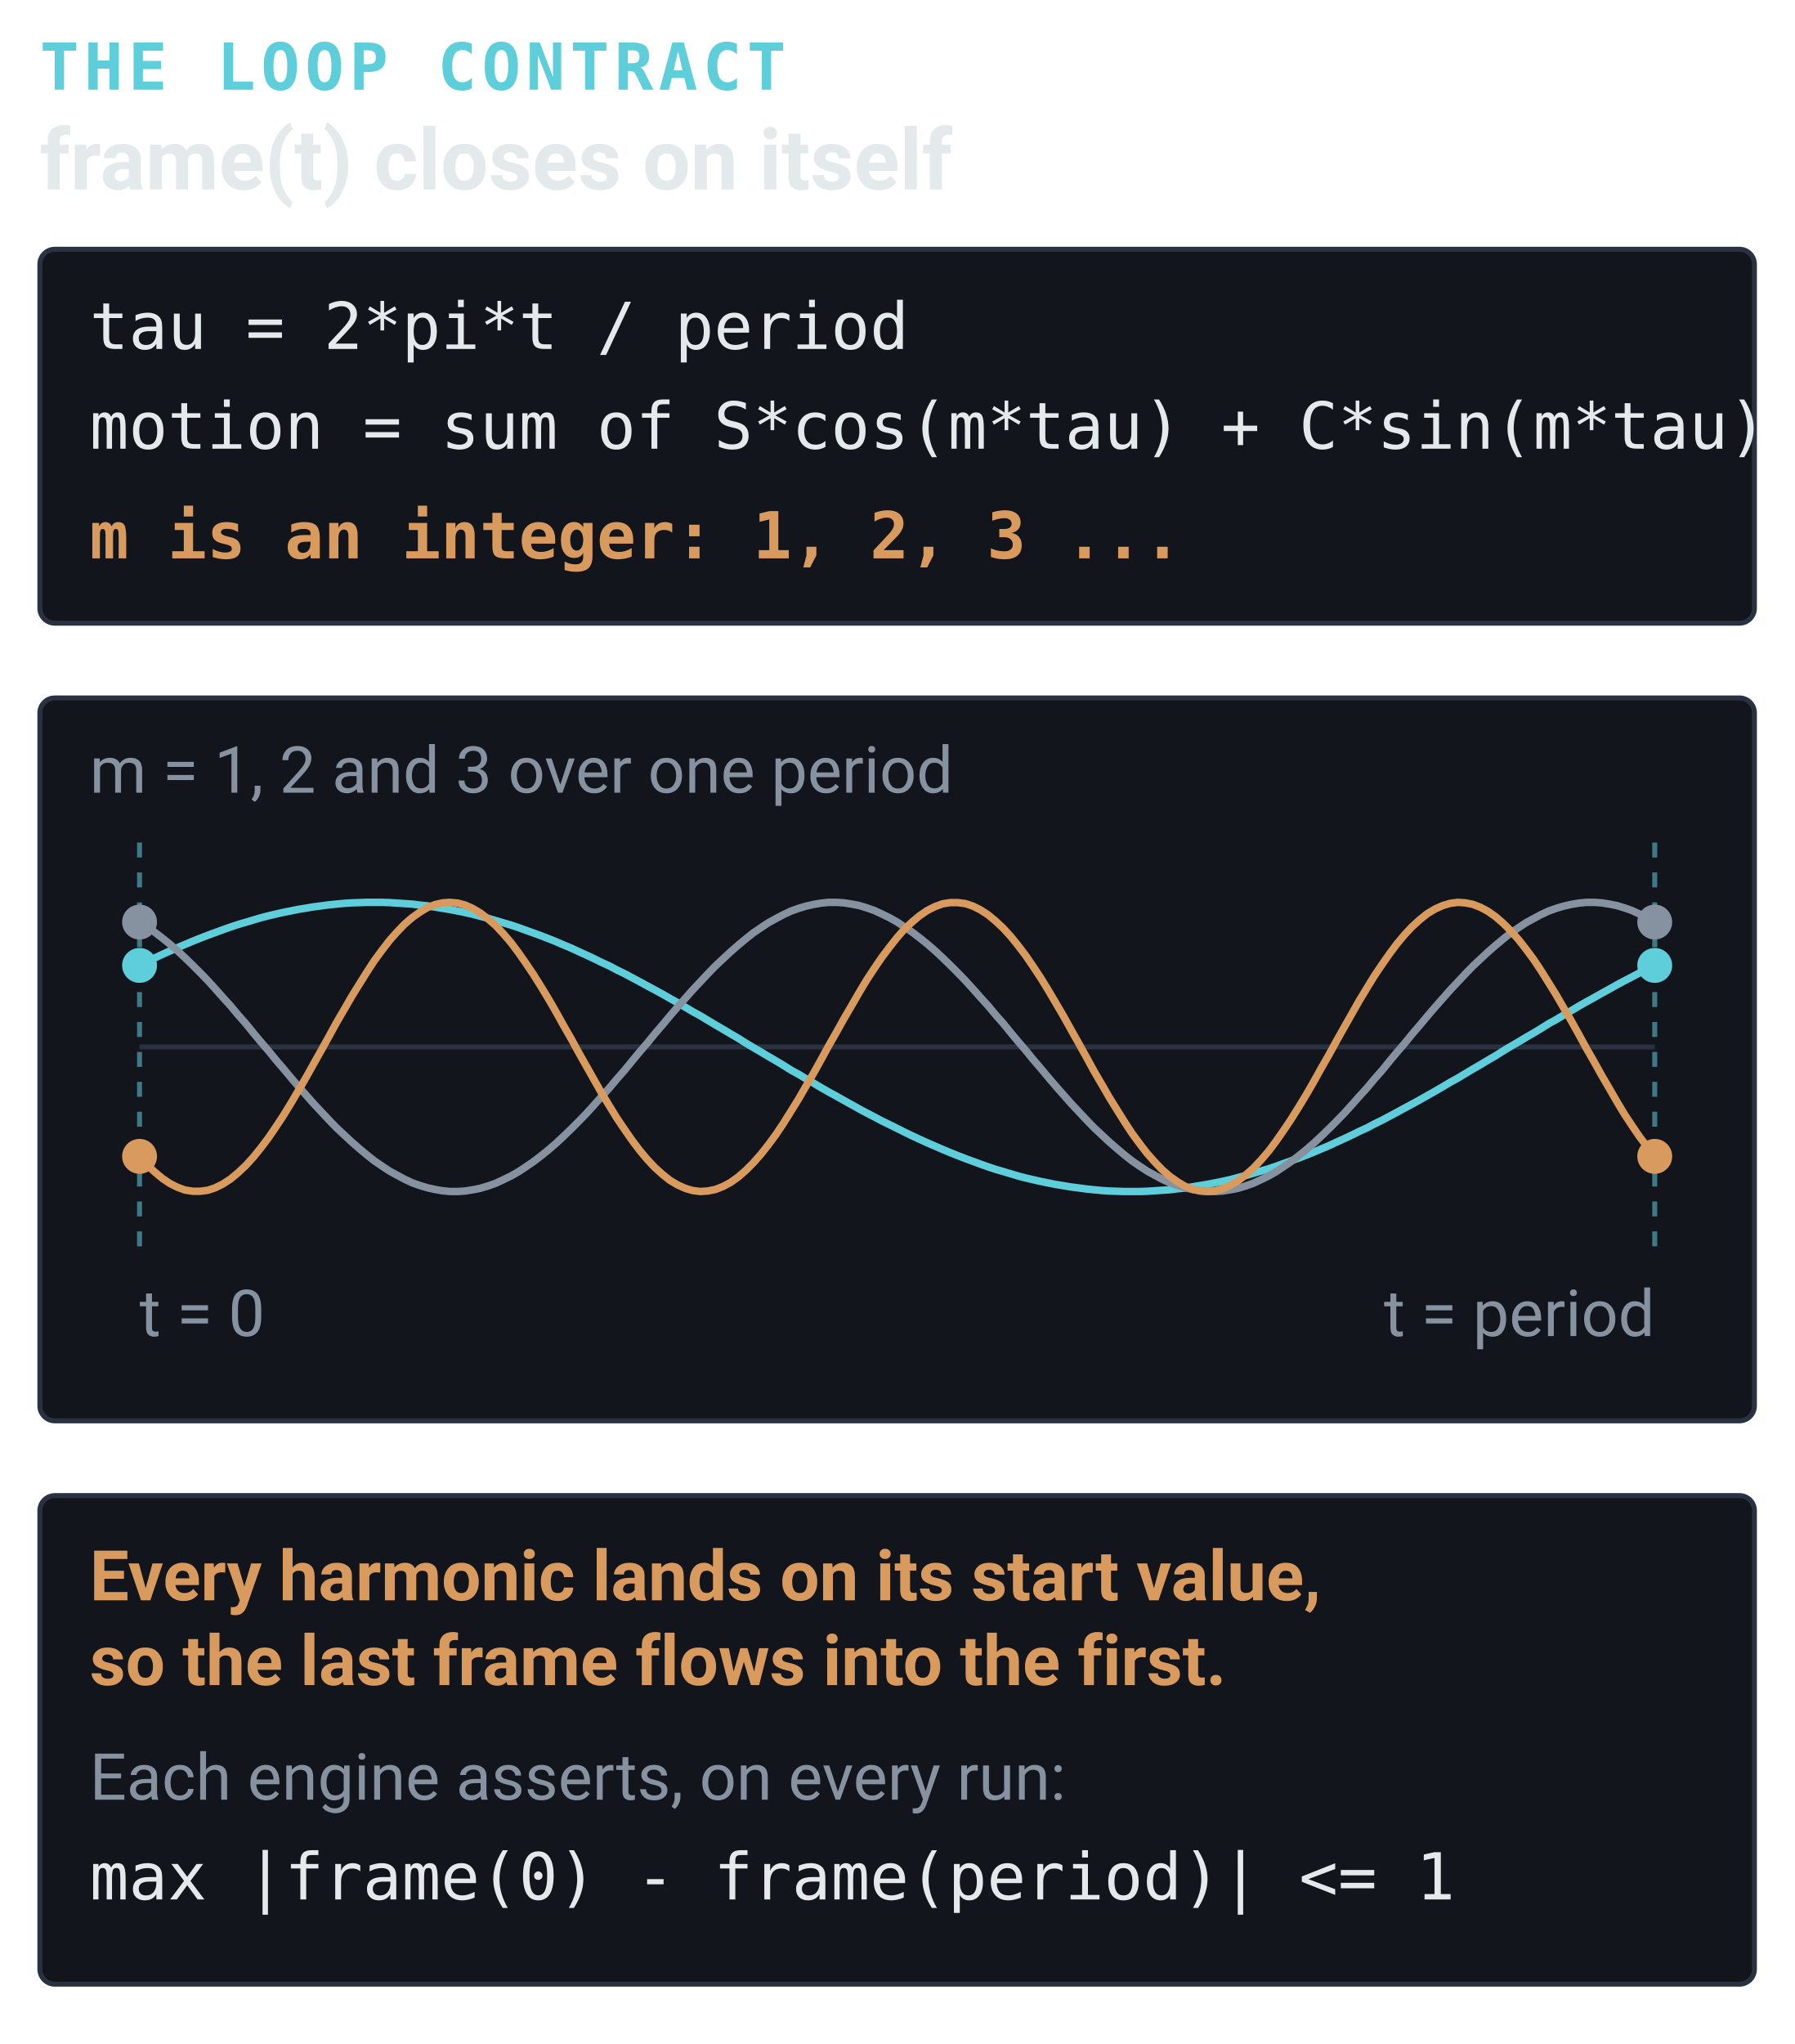
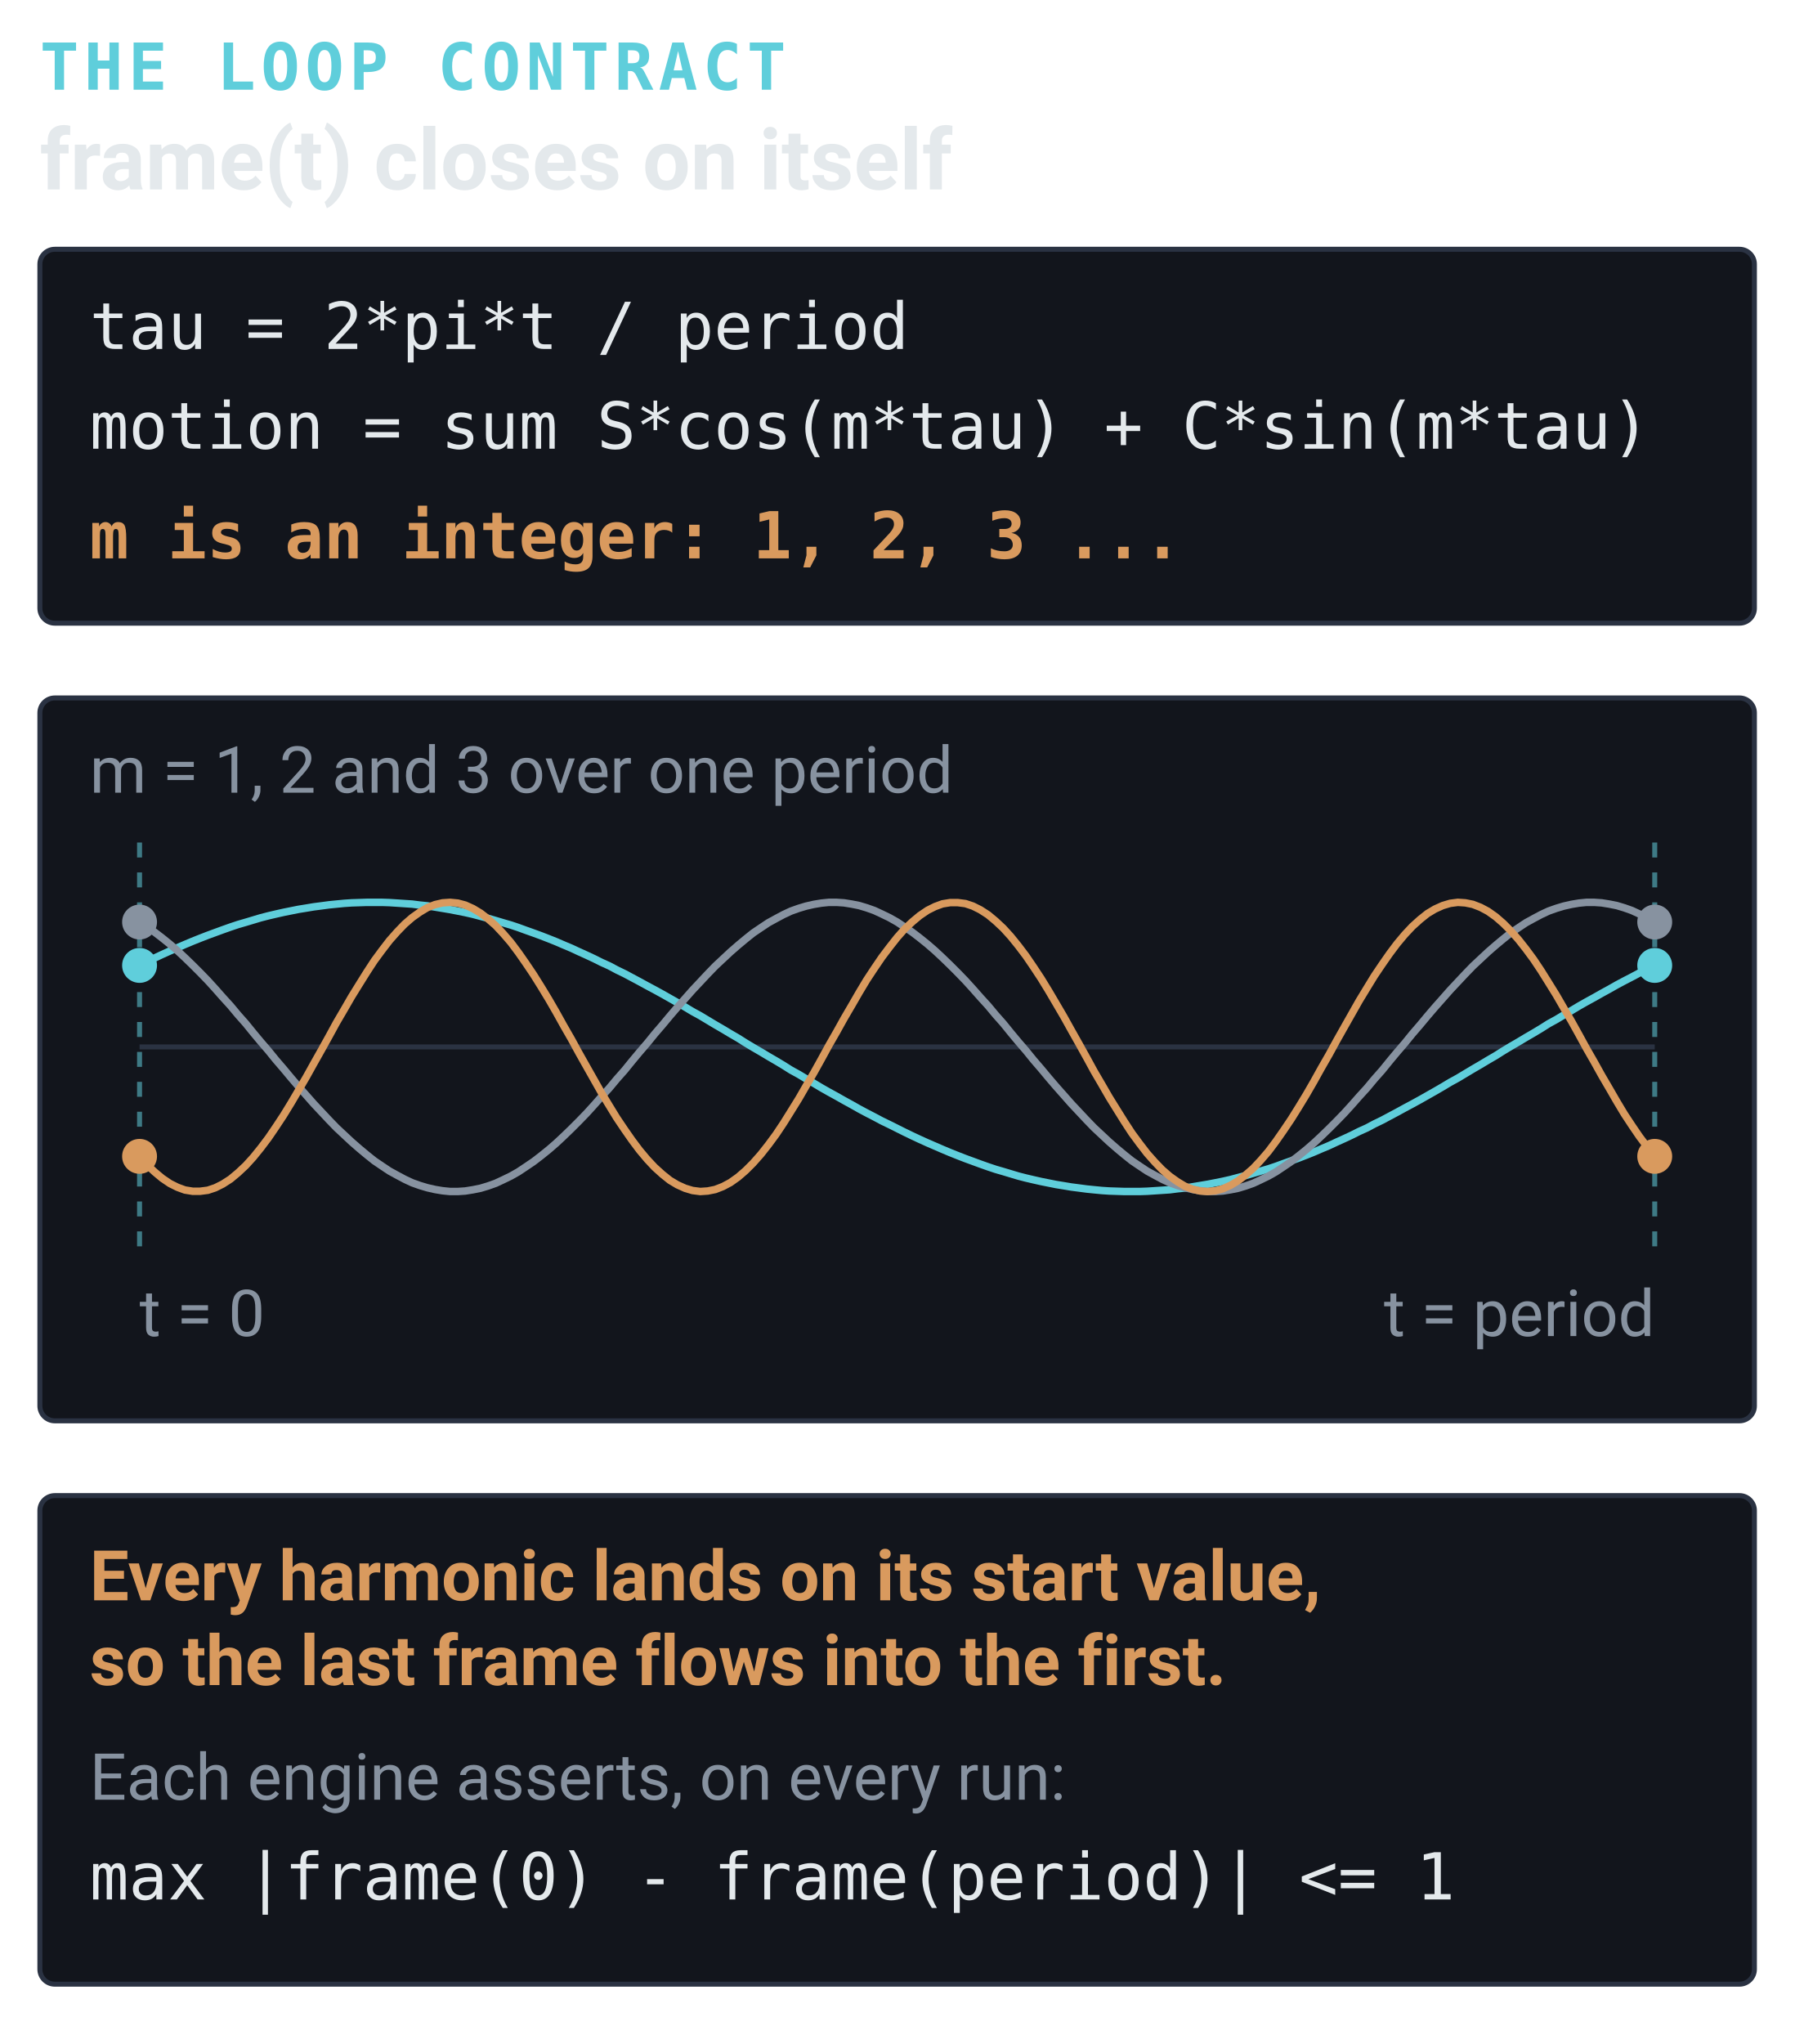
<svg xmlns="http://www.w3.org/2000/svg" viewBox="0 0 720 820" width="720" height="820" role="img" aria-labelledby="t d">
  <style>
 .n{fill:#12151C;stroke:#2A3242;stroke-width:2;rx:6}
 .ttl{font:600 34px ui-sans-serif,system-ui,-apple-system,'Segoe UI',Roboto,sans-serif;fill:#E4E9EC}
 .lab{font:600 30px ui-sans-serif,system-ui,-apple-system,'Segoe UI',Roboto,sans-serif;fill:#E4E9EC}
 .sub{font:400 26px ui-sans-serif,system-ui,-apple-system,'Segoe UI',Roboto,sans-serif;fill:#8792A0}
 .k{font:600 26px ui-monospace,SFMono-Regular,Menlo,monospace;fill:#5FCEDB;letter-spacing:.08em}
 .code{font:400 26px ui-monospace,SFMono-Regular,Menlo,monospace;fill:#E4E9EC}
 .gate{font:600 28px ui-sans-serif,system-ui,-apple-system,'Segoe UI',Roboto,sans-serif;fill:#D99A5E}
 .amb{font:600 26px ui-monospace,SFMono-Regular,Menlo,monospace;fill:#D99A5E}
</style>
  <defs>
    <marker id="a" viewBox="0 0 10 10" refX="9" refY="5" markerWidth="7" markerHeight="7" orient="auto-start-reverse">
      <path d="M0 0 10 5 0 10z" fill="#5A6675" />
    </marker>
  </defs>
  <text class="k" x="16" y="36">THE LOOP CONTRACT</text>
  <text class="ttl" x="16" y="76">frame(t) closes on itself</text>
  <rect class="n" x="16" y="100" width="688" height="150" />
  <text class="code" x="36" y="140">tau = 2*pi*t / period</text>
-   <text class="code" x="36" y="180">motion = sum of S*cos(m*tau) + C*sin(m*tau)</text>
+   <text class="code" x="36" y="180">motion = sum S*cos(m*tau) + C*sin(m*tau)</text>
  <text class="amb" x="36" y="224">m is an integer: 1, 2, 3 ...</text>
  <rect class="n" x="16" y="280" width="688" height="290" />
  <line x1="56" y1="420" x2="664" y2="420" stroke="#2A3242" stroke-width="2" />
  <line x1="56" y1="338" x2="56" y2="502" stroke="#3E7A85" stroke-width="2" stroke-dasharray="6 6" />
  <line x1="664" y1="338" x2="664" y2="502" stroke="#3E7A85" stroke-width="2" stroke-dasharray="6 6" />
  <path d="M56.0 387.3 L59.0 385.8 L62.1 384.3 L65.1 382.9 L68.2 381.5 L71.2 380.2 L74.2 378.9 L77.3 377.6 L80.3 376.4 L83.4 375.2 L86.4 374.1 L89.4 373.0 L92.5 371.9 L95.5 370.9 L98.6 370.0 L101.6 369.1 L104.6 368.2 L107.7 367.4 L110.7 366.7 L113.8 366.0 L116.8 365.4 L119.8 364.8 L122.9 364.3 L125.9 363.8 L129.0 363.4 L132.0 363.0 L135.0 362.7 L138.1 362.4 L141.1 362.2 L144.2 362.1 L147.2 362.0 L150.2 362.0 L153.3 362.0 L156.3 362.1 L159.4 362.3 L162.4 362.5 L165.4 362.7 L168.5 363.1 L171.5 363.4 L174.6 363.9 L177.6 364.4 L180.6 364.9 L183.7 365.5 L186.7 366.1 L189.8 366.8 L192.8 367.6 L195.8 368.4 L198.9 369.3 L201.9 370.2 L205.0 371.1 L208.0 372.1 L211.0 373.2 L214.1 374.3 L217.1 375.4 L220.2 376.6 L223.2 377.8 L226.2 379.1 L229.3 380.4 L232.3 381.8 L235.4 383.2 L238.4 384.6 L241.4 386.1 L244.5 387.5 L247.5 389.1 L250.6 390.6 L253.6 392.2 L256.6 393.8 L259.7 395.5 L262.7 397.1 L265.8 398.8 L268.8 400.5 L271.8 402.2 L274.9 404.0 L277.9 405.8 L281.0 407.5 L284.0 409.3 L287.0 411.1 L290.1 412.9 L293.1 414.7 L296.2 416.5 L299.2 418.4 L302.2 420.2 L305.3 422.0 L308.3 423.8 L311.4 425.6 L314.4 427.4 L317.4 429.3 L320.5 431.0 L323.5 432.8 L326.6 434.6 L329.6 436.4 L332.6 438.1 L335.7 439.8 L338.7 441.5 L341.8 443.2 L344.8 444.9 L347.8 446.5 L350.9 448.1 L353.9 449.7 L357.0 451.2 L360.0 452.7 L363.0 454.2 L366.1 455.7 L369.1 457.1 L372.2 458.5 L375.2 459.8 L378.2 461.1 L381.3 462.4 L384.3 463.6 L387.4 464.8 L390.4 465.9 L393.4 467.0 L396.5 468.1 L399.5 469.1 L402.6 470.0 L405.6 470.9 L408.6 471.8 L411.7 472.6 L414.7 473.3 L417.8 474.0 L420.8 474.6 L423.8 475.2 L426.9 475.7 L429.9 476.2 L433.0 476.6 L436.0 477.0 L439.0 477.3 L442.1 477.6 L445.1 477.8 L448.2 477.9 L451.2 478.0 L454.2 478.0 L457.3 478.0 L460.3 477.9 L463.4 477.7 L466.4 477.5 L469.4 477.3 L472.5 476.9 L475.5 476.6 L478.6 476.1 L481.6 475.6 L484.6 475.1 L487.7 474.5 L490.7 473.9 L493.8 473.2 L496.8 472.4 L499.8 471.6 L502.9 470.7 L505.9 469.8 L509.0 468.9 L512.0 467.9 L515.0 466.8 L518.1 465.7 L521.1 464.6 L524.2 463.4 L527.2 462.2 L530.2 460.9 L533.3 459.6 L536.3 458.2 L539.4 456.8 L542.4 455.4 L545.4 453.9 L548.5 452.5 L551.5 450.9 L554.6 449.4 L557.6 447.8 L560.6 446.2 L563.7 444.5 L566.7 442.9 L569.8 441.2 L572.8 439.5 L575.8 437.8 L578.9 436.0 L581.9 434.2 L585.0 432.5 L588.0 430.7 L591.0 428.9 L594.1 427.1 L597.1 425.3 L600.2 423.5 L603.2 421.6 L606.2 419.8 L609.3 418.0 L612.3 416.2 L615.4 414.4 L618.4 412.6 L621.4 410.7 L624.5 409.0 L627.5 407.2 L630.6 405.4 L633.6 403.6 L636.6 401.9 L639.7 400.2 L642.7 398.5 L645.8 396.8 L648.8 395.1 L651.8 393.5 L654.9 391.9 L657.9 390.3 L661.0 388.8 L664.0 387.3" fill="none" stroke="#5FCEDB" stroke-width="3" />
  <path d="M56.0 369.9 L59.0 371.9 L62.1 374.0 L65.1 376.3 L68.2 378.8 L71.2 381.4 L74.2 384.2 L77.3 387.2 L80.3 390.2 L83.4 393.4 L86.4 396.7 L89.4 400.1 L92.5 403.5 L95.5 407.1 L98.6 410.6 L101.6 414.3 L104.6 417.9 L107.7 421.5 L110.7 425.2 L113.8 428.8 L116.8 432.4 L119.8 435.9 L122.9 439.4 L125.9 442.8 L129.0 446.1 L132.0 449.3 L135.0 452.4 L138.1 455.3 L141.1 458.1 L144.2 460.8 L147.2 463.3 L150.2 465.7 L153.3 467.8 L156.3 469.8 L159.4 471.5 L162.4 473.1 L165.4 474.5 L168.5 475.6 L171.5 476.5 L174.6 477.2 L177.6 477.7 L180.6 478.0 L183.7 478.0 L186.7 477.8 L189.8 477.3 L192.8 476.7 L195.8 475.8 L198.9 474.7 L201.9 473.3 L205.0 471.8 L208.0 470.1 L211.0 468.1 L214.1 466.0 L217.1 463.7 L220.2 461.2 L223.2 458.6 L226.2 455.8 L229.3 452.8 L232.3 449.8 L235.4 446.6 L238.4 443.3 L241.4 439.9 L244.5 436.5 L247.5 432.9 L250.6 429.4 L253.6 425.7 L256.6 422.1 L259.7 418.5 L262.7 414.8 L265.8 411.2 L268.8 407.6 L271.8 404.1 L274.9 400.6 L277.9 397.2 L281.0 393.9 L284.0 390.7 L287.0 387.6 L290.1 384.7 L293.1 381.9 L296.2 379.2 L299.2 376.7 L302.2 374.3 L305.3 372.2 L308.3 370.2 L311.4 368.5 L314.4 366.9 L317.4 365.5 L320.5 364.4 L323.5 363.5 L326.6 362.8 L329.6 362.3 L332.6 362.0 L335.7 362.0 L338.7 362.2 L341.8 362.7 L344.8 363.3 L347.8 364.2 L350.9 365.3 L353.9 366.7 L357.0 368.2 L360.0 369.9 L363.0 371.9 L366.1 374.0 L369.1 376.3 L372.2 378.8 L375.2 381.4 L378.2 384.2 L381.3 387.2 L384.3 390.2 L387.4 393.4 L390.4 396.7 L393.4 400.1 L396.5 403.5 L399.5 407.1 L402.6 410.6 L405.6 414.3 L408.6 417.9 L411.7 421.5 L414.7 425.2 L417.8 428.8 L420.8 432.4 L423.8 435.9 L426.9 439.4 L429.9 442.8 L433.0 446.1 L436.0 449.3 L439.0 452.4 L442.1 455.3 L445.1 458.1 L448.2 460.8 L451.2 463.3 L454.2 465.7 L457.3 467.8 L460.3 469.8 L463.4 471.5 L466.4 473.1 L469.4 474.5 L472.5 475.6 L475.5 476.5 L478.6 477.2 L481.6 477.7 L484.6 478.0 L487.7 478.0 L490.7 477.8 L493.8 477.3 L496.8 476.7 L499.8 475.8 L502.9 474.7 L505.9 473.3 L509.0 471.8 L512.0 470.1 L515.0 468.1 L518.1 466.0 L521.1 463.7 L524.2 461.2 L527.2 458.6 L530.2 455.8 L533.3 452.8 L536.3 449.8 L539.4 446.6 L542.4 443.3 L545.4 439.9 L548.5 436.5 L551.5 432.9 L554.6 429.4 L557.6 425.7 L560.6 422.1 L563.7 418.5 L566.7 414.8 L569.8 411.2 L572.8 407.6 L575.8 404.1 L578.9 400.6 L581.9 397.2 L585.0 393.9 L588.0 390.7 L591.0 387.6 L594.1 384.7 L597.1 381.9 L600.2 379.2 L603.2 376.7 L606.2 374.3 L609.3 372.2 L612.3 370.2 L615.4 368.5 L618.4 366.9 L621.4 365.5 L624.5 364.4 L627.5 363.5 L630.6 362.8 L633.6 362.3 L636.6 362.0 L639.7 362.0 L642.7 362.2 L645.8 362.7 L648.8 363.3 L651.8 364.2 L654.9 365.3 L657.9 366.7 L661.0 368.2 L664.0 369.9" fill="none" stroke="#8792A0" stroke-width="3" />
  <path d="M56.0 463.9 L59.0 467.3 L62.1 470.2 L65.1 472.7 L68.2 474.8 L71.2 476.3 L74.2 477.4 L77.3 477.9 L80.3 477.9 L83.4 477.5 L86.4 476.5 L89.4 475.0 L92.5 473.0 L95.5 470.5 L98.6 467.6 L101.6 464.3 L104.6 460.6 L107.7 456.5 L110.7 452.1 L113.8 447.4 L116.8 442.5 L119.8 437.4 L122.9 432.1 L125.9 426.7 L129.0 421.2 L132.0 415.8 L135.0 410.3 L138.1 405.0 L141.1 399.8 L144.2 394.8 L147.2 390.0 L150.2 385.4 L153.3 381.2 L156.3 377.3 L159.4 373.8 L162.4 370.7 L165.4 368.1 L168.5 365.9 L171.5 364.1 L174.6 362.9 L177.6 362.2 L180.6 362.0 L183.7 362.3 L186.7 363.1 L189.8 364.5 L192.8 366.3 L195.8 368.6 L198.9 371.3 L201.9 374.5 L205.0 378.1 L208.0 382.1 L211.0 386.4 L214.1 391.0 L217.1 395.8 L220.2 400.9 L223.2 406.1 L226.2 411.5 L229.3 416.9 L232.3 422.4 L235.4 427.9 L238.4 433.2 L241.4 438.5 L244.5 443.6 L247.5 448.5 L250.6 453.1 L253.6 457.4 L256.6 461.4 L259.7 465.1 L262.7 468.3 L265.8 471.1 L268.8 473.5 L271.8 475.3 L274.9 476.7 L277.9 477.6 L281.0 478.0 L284.0 477.8 L287.0 477.2 L290.1 476.0 L293.1 474.4 L296.2 472.2 L299.2 469.6 L302.2 466.6 L305.3 463.1 L308.3 459.3 L311.4 455.1 L314.4 450.6 L317.4 445.8 L320.5 440.8 L323.5 435.6 L326.6 430.3 L329.6 424.9 L332.6 419.4 L335.7 414.0 L338.7 408.6 L341.8 403.3 L344.8 398.1 L347.8 393.1 L350.9 388.4 L353.9 384.0 L357.0 379.9 L360.0 376.1 L363.0 372.7 L366.1 369.8 L369.1 367.3 L372.2 365.2 L375.2 363.7 L378.2 362.6 L381.3 362.1 L384.3 362.1 L387.4 362.5 L390.4 363.5 L393.4 365.0 L396.5 367.0 L399.5 369.5 L402.6 372.4 L405.6 375.7 L408.6 379.4 L411.7 383.5 L414.7 387.9 L417.8 392.6 L420.8 397.5 L423.8 402.6 L426.9 407.9 L429.9 413.3 L433.0 418.8 L436.0 424.2 L439.0 429.7 L442.1 435.0 L445.1 440.2 L448.2 445.2 L451.2 450.0 L454.2 454.6 L457.3 458.8 L460.3 462.7 L463.4 466.2 L466.4 469.3 L469.4 471.9 L472.5 474.1 L475.5 475.9 L478.6 477.1 L481.6 477.8 L484.6 478.0 L487.7 477.7 L490.7 476.9 L493.8 475.5 L496.8 473.7 L499.8 471.4 L502.9 468.7 L505.9 465.5 L509.0 461.9 L512.0 457.9 L515.0 453.6 L518.1 449.0 L521.1 444.2 L524.2 439.1 L527.2 433.9 L530.2 428.5 L533.3 423.1 L536.3 417.6 L539.4 412.1 L542.4 406.8 L545.4 401.5 L548.5 396.4 L551.5 391.5 L554.6 386.9 L557.6 382.6 L560.6 378.6 L563.7 374.9 L566.7 371.7 L569.8 368.9 L572.8 366.5 L575.8 364.7 L578.9 363.3 L581.9 362.4 L585.0 362.0 L588.0 362.2 L591.0 362.8 L594.1 364.0 L597.1 365.6 L600.2 367.8 L603.2 370.4 L606.2 373.4 L609.3 376.9 L612.3 380.7 L615.4 384.9 L618.4 389.4 L621.4 394.2 L624.5 399.2 L627.5 404.4 L630.6 409.7 L633.6 415.1 L636.6 420.6 L639.7 426.0 L642.7 431.4 L645.8 436.7 L648.8 441.9 L651.8 446.9 L654.9 451.6 L657.9 456.0 L661.0 460.1 L664.0 463.9" fill="none" stroke="#D99A5E" stroke-width="3" />
  <circle cx="56.0" cy="387.3" r="7" fill="#5FCEDB" />
  <circle cx="664.0" cy="387.3" r="7" fill="#5FCEDB" />
  <circle cx="56.0" cy="369.9" r="7" fill="#8792A0" />
  <circle cx="664.0" cy="369.9" r="7" fill="#8792A0" />
  <circle cx="56.0" cy="463.9" r="7" fill="#D99A5E" />
  <circle cx="664.0" cy="463.9" r="7" fill="#D99A5E" />
  <text class="sub" x="56" y="536">t = 0</text>
  <text class="sub" x="664" y="536" text-anchor="end">t = period</text>
  <text class="sub" x="36" y="318">m = 1, 2 and 3 over one period</text>
  <rect x="16" y="600" width="688" height="196" fill="#12151C" stroke="#2A3242" stroke-width="2" rx="6" />
  <text class="gate" x="36" y="642">Every harmonic lands on its start value,</text>
  <text class="gate" x="36" y="676">so the last frame flows into the first.</text>
  <text class="sub" x="36" y="722">Each engine asserts, on every run:</text>
  <text class="code" x="36" y="762">max |frame(0) - frame(period)| &lt;= 1</text>
</svg>
